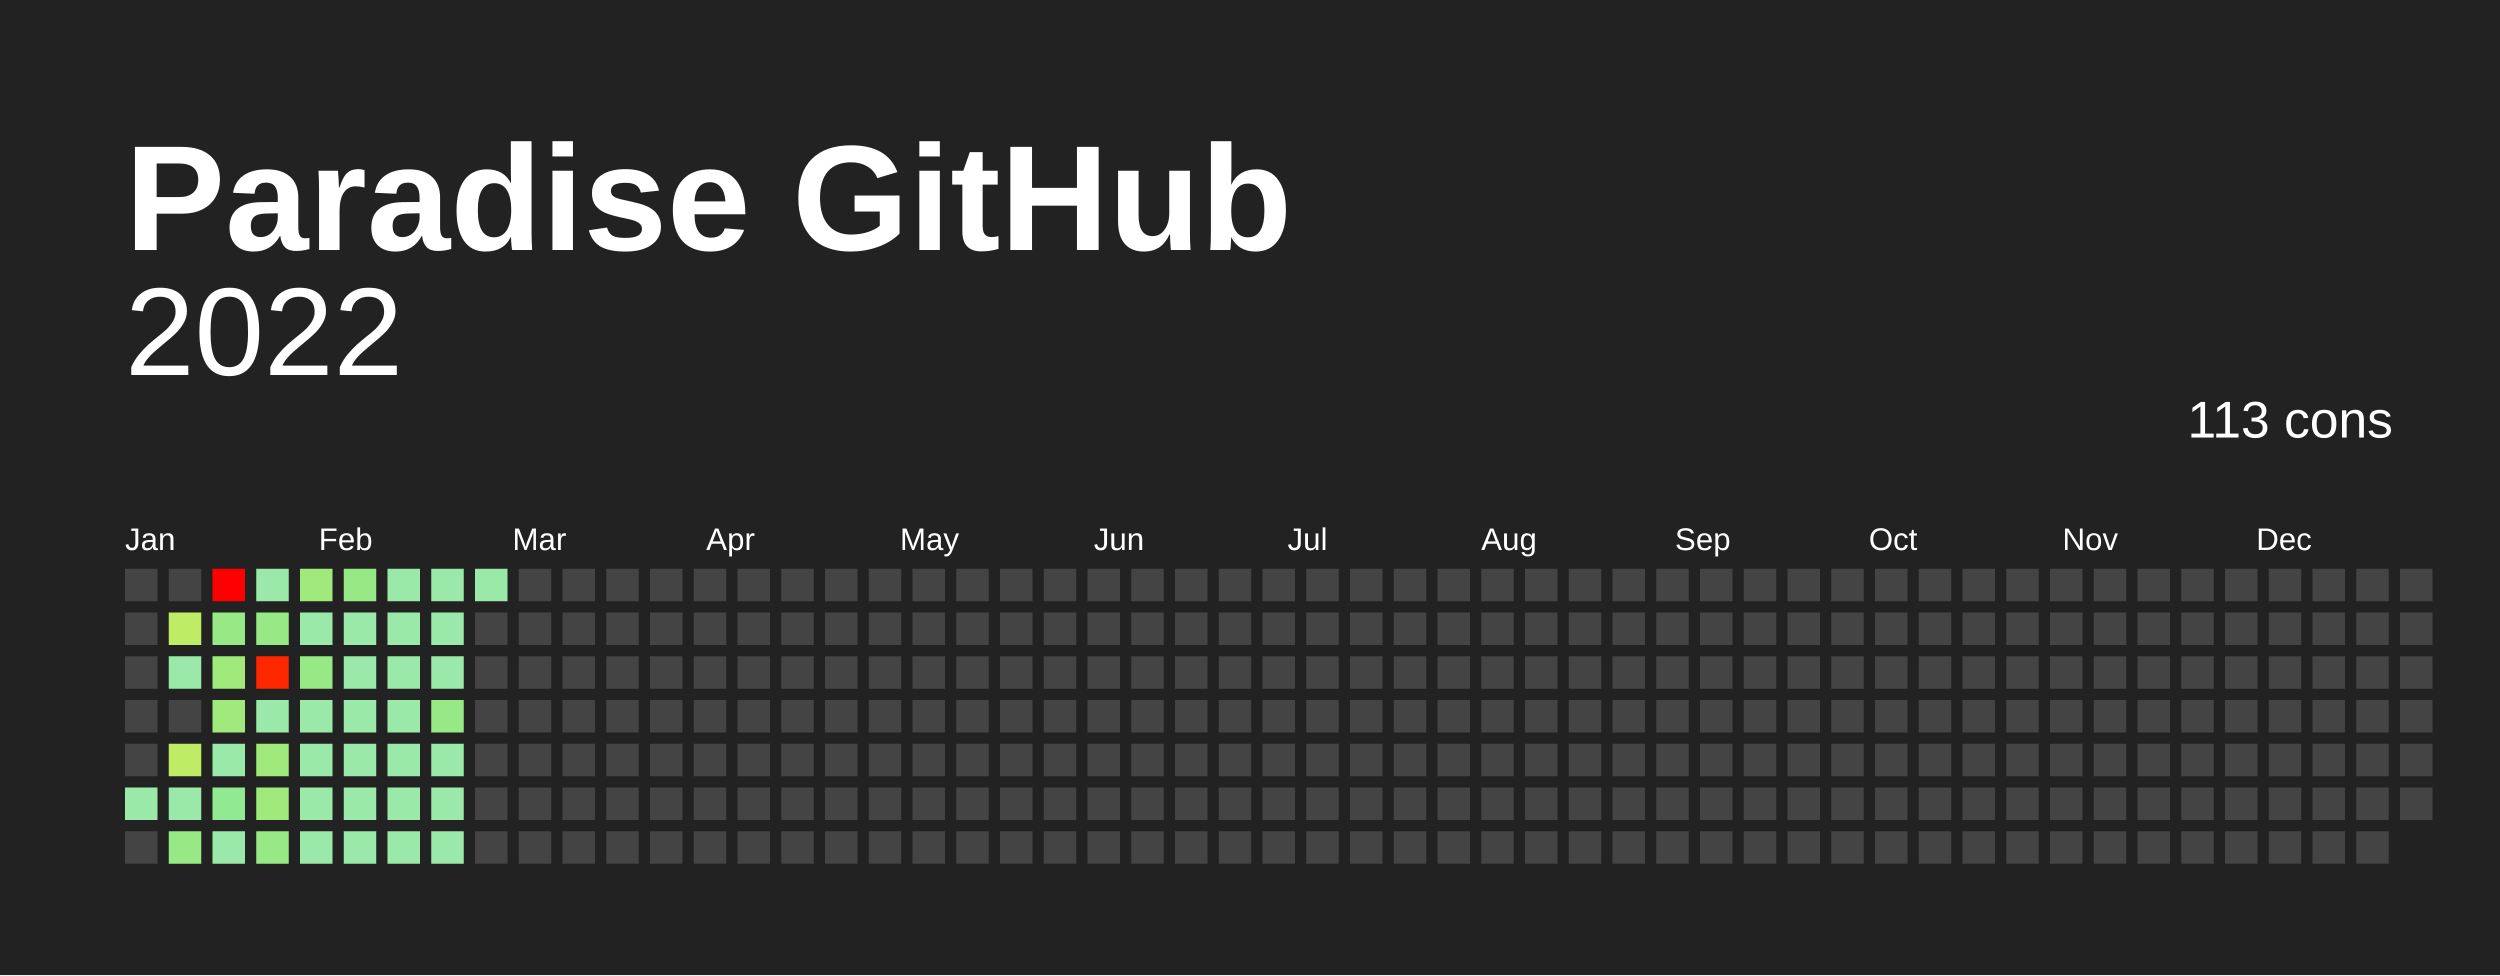
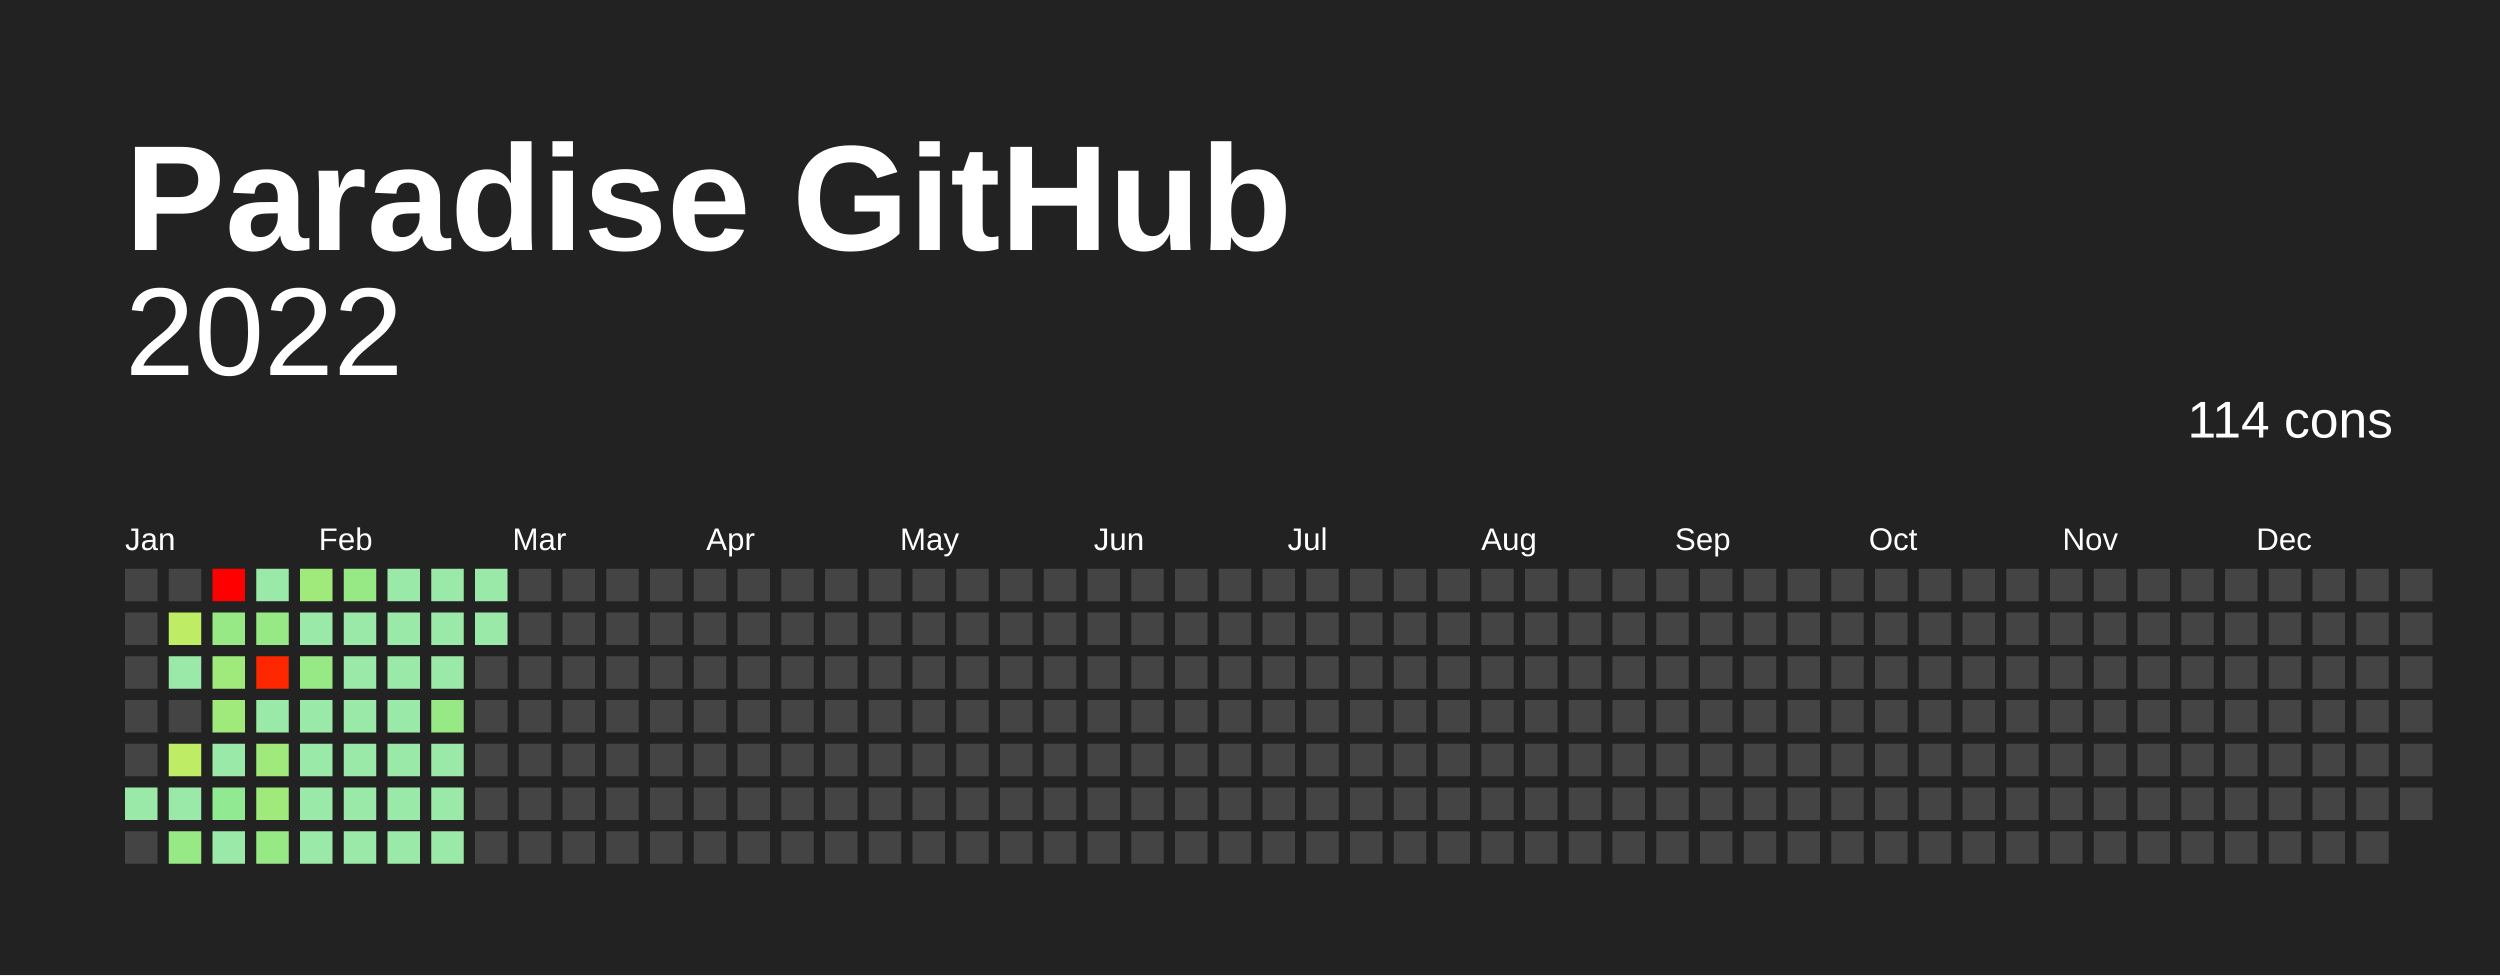
<svg xmlns="http://www.w3.org/2000/svg" baseProfile="full" height="78mm" version="1.1" viewBox="0,0,200,78" width="200mm">
  <defs />
  <rect fill="#222222" height="78" width="200" x="0" y="0" />
  <text fill="#FFFFFF" style="font-size:12px; font-family:Arial; font-weight:bold;" x="10" y="20">Paradise GitHub</text>
  <text alignment-baseline="hanging" fill="#FFFFFF" style="font-size:10.0px; font-family:Arial;" x="10" y="30">2022</text>
-   <text alignment-baseline="hanging" fill="#FFFFFF" style="font-size:4.125px; font-family:Arial;" x="175" y="35">113 cons</text>
+   <text alignment-baseline="hanging" fill="#FFFFFF" style="font-size:4.125px; font-family:Arial;" x="175" y="35">114 cons</text>
  <text fill="#FFFFFF" style="font-size:2.5px; font-family:Arial" x="10.0" y="44">Jan</text>
  <text fill="#FFFFFF" style="font-size:2.5px; font-family:Arial" x="25.5" y="44">Feb</text>
  <text fill="#FFFFFF" style="font-size:2.5px; font-family:Arial" x="41.0" y="44">Mar</text>
  <text fill="#FFFFFF" style="font-size:2.5px; font-family:Arial" x="56.5" y="44">Apr</text>
  <text fill="#FFFFFF" style="font-size:2.5px; font-family:Arial" x="72.0" y="44">May</text>
  <text fill="#FFFFFF" style="font-size:2.5px; font-family:Arial" x="87.5" y="44">Jun</text>
  <text fill="#FFFFFF" style="font-size:2.5px; font-family:Arial" x="103.0" y="44">Jul</text>
  <text fill="#FFFFFF" style="font-size:2.5px; font-family:Arial" x="118.5" y="44">Aug</text>
  <text fill="#FFFFFF" style="font-size:2.5px; font-family:Arial" x="134.0" y="44">Sep</text>
  <text fill="#FFFFFF" style="font-size:2.5px; font-family:Arial" x="149.5" y="44">Oct</text>
  <text fill="#FFFFFF" style="font-size:2.5px; font-family:Arial" x="165.0" y="44">Nov</text>
  <text fill="#FFFFFF" style="font-size:2.5px; font-family:Arial" x="180.5" y="44">Dec</text>
  <rect fill="#444444" height="2.6" width="2.6" x="10.0" y="45.5" />
  <rect fill="#444444" height="2.6" width="2.6" x="10.0" y="49.0" />
  <rect fill="#444444" height="2.6" width="2.6" x="10.0" y="52.5" />
  <rect fill="#444444" height="2.6" width="2.6" x="10.0" y="56.0" />
  <rect fill="#444444" height="2.6" width="2.6" x="10.0" y="59.5" />
  <rect fill="#9be9a8" height="2.6" width="2.6" x="10.0" y="63.0" />
  <rect fill="#444444" height="2.6" width="2.6" x="10.0" y="66.5" />
  <rect fill="#444444" height="2.6" width="2.6" x="13.5" y="45.5" />
  <rect fill="#bfec65" height="2.6" width="2.6" x="13.5" y="49.0" />
  <rect fill="#9be9a8" height="2.6" width="2.6" x="13.5" y="52.5" />
  <rect fill="#444444" height="2.6" width="2.6" x="13.5" y="56.0" />
  <rect fill="#bfec65" height="2.6" width="2.6" x="13.5" y="59.5" />
  <rect fill="#9be9a8" height="2.6" width="2.6" x="13.5" y="63.0" />
  <rect fill="#97e986" height="2.6" width="2.6" x="13.5" y="66.5" />
  <rect fill="red" height="2.6" width="2.6" x="17.0" y="45.5" />
  <rect fill="#97e986" height="2.6" width="2.6" x="17.0" y="49.0" />
  <rect fill="#a0ea7b" height="2.6" width="2.6" x="17.0" y="52.5" />
  <rect fill="#a0ea7b" height="2.6" width="2.6" x="17.0" y="56.0" />
  <rect fill="#9be9a8" height="2.6" width="2.6" x="17.0" y="59.5" />
  <rect fill="#91e991" height="2.6" width="2.6" x="17.0" y="63.0" />
  <rect fill="#9be9a8" height="2.6" width="2.6" x="17.0" y="66.5" />
  <rect fill="#9be9a8" height="2.6" width="2.6" x="20.5" y="45.5" />
  <rect fill="#97e986" height="2.6" width="2.6" x="20.5" y="49.0" />
  <rect fill="#ff2700" height="2.6" width="2.6" x="20.5" y="52.5" />
  <rect fill="#9be9a8" height="2.6" width="2.6" x="20.5" y="56.0" />
  <rect fill="#a0ea7b" height="2.6" width="2.6" x="20.5" y="59.5" />
  <rect fill="#a0ea7b" height="2.6" width="2.6" x="20.5" y="63.0" />
  <rect fill="#97e986" height="2.6" width="2.6" x="20.5" y="66.5" />
  <rect fill="#a0ea7b" height="2.6" width="2.6" x="24.0" y="45.5" />
  <rect fill="#9be9a8" height="2.6" width="2.6" x="24.0" y="49.0" />
  <rect fill="#97e986" height="2.6" width="2.6" x="24.0" y="52.5" />
  <rect fill="#9be9a8" height="2.6" width="2.6" x="24.0" y="56.0" />
  <rect fill="#9be9a8" height="2.6" width="2.6" x="24.0" y="59.5" />
  <rect fill="#9be9a8" height="2.6" width="2.6" x="24.0" y="63.0" />
  <rect fill="#9be9a8" height="2.6" width="2.6" x="24.0" y="66.5" />
  <rect fill="#97e986" height="2.6" width="2.6" x="27.5" y="45.5" />
  <rect fill="#9be9a8" height="2.6" width="2.6" x="27.5" y="49.0" />
  <rect fill="#9be9a8" height="2.6" width="2.6" x="27.5" y="52.5" />
  <rect fill="#9be9a8" height="2.6" width="2.6" x="27.5" y="56.0" />
  <rect fill="#9be9a8" height="2.6" width="2.6" x="27.5" y="59.5" />
  <rect fill="#9be9a8" height="2.6" width="2.6" x="27.5" y="63.0" />
  <rect fill="#9be9a8" height="2.6" width="2.6" x="27.5" y="66.5" />
  <rect fill="#9be9a8" height="2.6" width="2.6" x="31.0" y="45.5" />
  <rect fill="#9be9a8" height="2.6" width="2.6" x="31.0" y="49.0" />
  <rect fill="#9be9a8" height="2.6" width="2.6" x="31.0" y="52.5" />
  <rect fill="#9be9a8" height="2.6" width="2.6" x="31.0" y="56.0" />
  <rect fill="#9be9a8" height="2.6" width="2.6" x="31.0" y="59.5" />
  <rect fill="#9be9a8" height="2.6" width="2.6" x="31.0" y="63.0" />
  <rect fill="#9be9a8" height="2.6" width="2.6" x="31.0" y="66.5" />
  <rect fill="#9be9a8" height="2.6" width="2.6" x="34.5" y="45.5" />
  <rect fill="#9be9a8" height="2.6" width="2.6" x="34.5" y="49.0" />
  <rect fill="#9be9a8" height="2.6" width="2.6" x="34.5" y="52.5" />
  <rect fill="#97e986" height="2.6" width="2.6" x="34.5" y="56.0" />
  <rect fill="#9be9a8" height="2.6" width="2.6" x="34.5" y="59.5" />
  <rect fill="#9be9a8" height="2.6" width="2.6" x="34.5" y="63.0" />
  <rect fill="#9be9a8" height="2.6" width="2.6" x="34.5" y="66.5" />
  <rect fill="#9be9a8" height="2.6" width="2.6" x="38.0" y="45.5" />
-   <rect fill="#444444" height="2.6" width="2.6" x="38.0" y="49.0" />
+   <rect fill="#9be9a8" height="2.6" width="2.6" x="38.0" y="49.0" />
  <rect fill="#444444" height="2.6" width="2.6" x="38.0" y="52.5" />
  <rect fill="#444444" height="2.6" width="2.6" x="38.0" y="56.0" />
  <rect fill="#444444" height="2.6" width="2.6" x="38.0" y="59.5" />
  <rect fill="#444444" height="2.6" width="2.6" x="38.0" y="63.0" />
  <rect fill="#444444" height="2.6" width="2.6" x="38.0" y="66.5" />
  <rect fill="#444444" height="2.6" width="2.6" x="41.5" y="45.5" />
  <rect fill="#444444" height="2.6" width="2.6" x="41.5" y="49.0" />
  <rect fill="#444444" height="2.6" width="2.6" x="41.5" y="52.5" />
  <rect fill="#444444" height="2.6" width="2.6" x="41.5" y="56.0" />
  <rect fill="#444444" height="2.6" width="2.6" x="41.5" y="59.5" />
  <rect fill="#444444" height="2.6" width="2.6" x="41.5" y="63.0" />
  <rect fill="#444444" height="2.6" width="2.6" x="41.5" y="66.5" />
  <rect fill="#444444" height="2.6" width="2.6" x="45.0" y="45.5" />
  <rect fill="#444444" height="2.6" width="2.6" x="45.0" y="49.0" />
  <rect fill="#444444" height="2.6" width="2.6" x="45.0" y="52.5" />
  <rect fill="#444444" height="2.6" width="2.6" x="45.0" y="56.0" />
  <rect fill="#444444" height="2.6" width="2.6" x="45.0" y="59.5" />
  <rect fill="#444444" height="2.6" width="2.6" x="45.0" y="63.0" />
  <rect fill="#444444" height="2.6" width="2.6" x="45.0" y="66.5" />
  <rect fill="#444444" height="2.6" width="2.6" x="48.5" y="45.5" />
  <rect fill="#444444" height="2.6" width="2.6" x="48.5" y="49.0" />
  <rect fill="#444444" height="2.6" width="2.6" x="48.5" y="52.5" />
  <rect fill="#444444" height="2.6" width="2.6" x="48.5" y="56.0" />
  <rect fill="#444444" height="2.6" width="2.6" x="48.5" y="59.5" />
  <rect fill="#444444" height="2.6" width="2.6" x="48.5" y="63.0" />
  <rect fill="#444444" height="2.6" width="2.6" x="48.5" y="66.5" />
  <rect fill="#444444" height="2.6" width="2.6" x="52.0" y="45.5" />
  <rect fill="#444444" height="2.6" width="2.6" x="52.0" y="49.0" />
  <rect fill="#444444" height="2.6" width="2.6" x="52.0" y="52.5" />
  <rect fill="#444444" height="2.6" width="2.6" x="52.0" y="56.0" />
  <rect fill="#444444" height="2.6" width="2.6" x="52.0" y="59.5" />
  <rect fill="#444444" height="2.6" width="2.6" x="52.0" y="63.0" />
  <rect fill="#444444" height="2.6" width="2.6" x="52.0" y="66.5" />
  <rect fill="#444444" height="2.6" width="2.6" x="55.5" y="45.5" />
  <rect fill="#444444" height="2.6" width="2.6" x="55.5" y="49.0" />
  <rect fill="#444444" height="2.6" width="2.6" x="55.5" y="52.5" />
  <rect fill="#444444" height="2.6" width="2.6" x="55.5" y="56.0" />
  <rect fill="#444444" height="2.6" width="2.6" x="55.5" y="59.5" />
  <rect fill="#444444" height="2.6" width="2.6" x="55.5" y="63.0" />
  <rect fill="#444444" height="2.6" width="2.6" x="55.5" y="66.5" />
  <rect fill="#444444" height="2.6" width="2.6" x="59.0" y="45.5" />
  <rect fill="#444444" height="2.6" width="2.6" x="59.0" y="49.0" />
  <rect fill="#444444" height="2.6" width="2.6" x="59.0" y="52.5" />
  <rect fill="#444444" height="2.6" width="2.6" x="59.0" y="56.0" />
  <rect fill="#444444" height="2.6" width="2.6" x="59.0" y="59.5" />
  <rect fill="#444444" height="2.6" width="2.6" x="59.0" y="63.0" />
  <rect fill="#444444" height="2.6" width="2.6" x="59.0" y="66.5" />
  <rect fill="#444444" height="2.6" width="2.6" x="62.5" y="45.5" />
  <rect fill="#444444" height="2.6" width="2.6" x="62.5" y="49.0" />
  <rect fill="#444444" height="2.6" width="2.6" x="62.5" y="52.5" />
  <rect fill="#444444" height="2.6" width="2.6" x="62.5" y="56.0" />
  <rect fill="#444444" height="2.6" width="2.6" x="62.5" y="59.5" />
  <rect fill="#444444" height="2.6" width="2.6" x="62.5" y="63.0" />
  <rect fill="#444444" height="2.6" width="2.6" x="62.5" y="66.5" />
  <rect fill="#444444" height="2.6" width="2.6" x="66.0" y="45.5" />
  <rect fill="#444444" height="2.6" width="2.6" x="66.0" y="49.0" />
  <rect fill="#444444" height="2.6" width="2.6" x="66.0" y="52.5" />
  <rect fill="#444444" height="2.6" width="2.6" x="66.0" y="56.0" />
  <rect fill="#444444" height="2.6" width="2.6" x="66.0" y="59.5" />
  <rect fill="#444444" height="2.6" width="2.6" x="66.0" y="63.0" />
  <rect fill="#444444" height="2.6" width="2.6" x="66.0" y="66.5" />
  <rect fill="#444444" height="2.6" width="2.6" x="69.5" y="45.5" />
  <rect fill="#444444" height="2.6" width="2.6" x="69.5" y="49.0" />
  <rect fill="#444444" height="2.6" width="2.6" x="69.5" y="52.5" />
  <rect fill="#444444" height="2.6" width="2.6" x="69.5" y="56.0" />
  <rect fill="#444444" height="2.6" width="2.6" x="69.5" y="59.5" />
  <rect fill="#444444" height="2.6" width="2.6" x="69.5" y="63.0" />
  <rect fill="#444444" height="2.6" width="2.6" x="69.5" y="66.5" />
  <rect fill="#444444" height="2.6" width="2.6" x="73.0" y="45.5" />
  <rect fill="#444444" height="2.6" width="2.6" x="73.0" y="49.0" />
  <rect fill="#444444" height="2.6" width="2.6" x="73.0" y="52.5" />
  <rect fill="#444444" height="2.6" width="2.6" x="73.0" y="56.0" />
  <rect fill="#444444" height="2.6" width="2.6" x="73.0" y="59.5" />
  <rect fill="#444444" height="2.6" width="2.6" x="73.0" y="63.0" />
  <rect fill="#444444" height="2.6" width="2.6" x="73.0" y="66.5" />
  <rect fill="#444444" height="2.6" width="2.6" x="76.5" y="45.5" />
  <rect fill="#444444" height="2.6" width="2.6" x="76.5" y="49.0" />
  <rect fill="#444444" height="2.6" width="2.6" x="76.5" y="52.5" />
  <rect fill="#444444" height="2.6" width="2.6" x="76.5" y="56.0" />
  <rect fill="#444444" height="2.6" width="2.6" x="76.5" y="59.5" />
  <rect fill="#444444" height="2.6" width="2.6" x="76.5" y="63.0" />
  <rect fill="#444444" height="2.6" width="2.6" x="76.5" y="66.5" />
  <rect fill="#444444" height="2.6" width="2.6" x="80.0" y="45.5" />
  <rect fill="#444444" height="2.6" width="2.6" x="80.0" y="49.0" />
  <rect fill="#444444" height="2.6" width="2.6" x="80.0" y="52.5" />
  <rect fill="#444444" height="2.6" width="2.6" x="80.0" y="56.0" />
  <rect fill="#444444" height="2.6" width="2.6" x="80.0" y="59.5" />
  <rect fill="#444444" height="2.6" width="2.6" x="80.0" y="63.0" />
  <rect fill="#444444" height="2.6" width="2.6" x="80.0" y="66.5" />
  <rect fill="#444444" height="2.6" width="2.6" x="83.5" y="45.5" />
  <rect fill="#444444" height="2.6" width="2.6" x="83.5" y="49.0" />
  <rect fill="#444444" height="2.6" width="2.6" x="83.5" y="52.5" />
  <rect fill="#444444" height="2.6" width="2.6" x="83.5" y="56.0" />
  <rect fill="#444444" height="2.6" width="2.6" x="83.5" y="59.5" />
  <rect fill="#444444" height="2.6" width="2.6" x="83.5" y="63.0" />
  <rect fill="#444444" height="2.6" width="2.6" x="83.5" y="66.5" />
  <rect fill="#444444" height="2.6" width="2.6" x="87.0" y="45.5" />
  <rect fill="#444444" height="2.6" width="2.6" x="87.0" y="49.0" />
  <rect fill="#444444" height="2.6" width="2.6" x="87.0" y="52.5" />
  <rect fill="#444444" height="2.6" width="2.6" x="87.0" y="56.0" />
  <rect fill="#444444" height="2.6" width="2.6" x="87.0" y="59.5" />
  <rect fill="#444444" height="2.6" width="2.6" x="87.0" y="63.0" />
  <rect fill="#444444" height="2.6" width="2.6" x="87.0" y="66.5" />
  <rect fill="#444444" height="2.6" width="2.6" x="90.5" y="45.5" />
  <rect fill="#444444" height="2.6" width="2.6" x="90.5" y="49.0" />
  <rect fill="#444444" height="2.6" width="2.6" x="90.5" y="52.5" />
  <rect fill="#444444" height="2.6" width="2.6" x="90.5" y="56.0" />
  <rect fill="#444444" height="2.6" width="2.6" x="90.5" y="59.5" />
  <rect fill="#444444" height="2.6" width="2.6" x="90.5" y="63.0" />
  <rect fill="#444444" height="2.6" width="2.6" x="90.5" y="66.5" />
  <rect fill="#444444" height="2.6" width="2.6" x="94.0" y="45.5" />
  <rect fill="#444444" height="2.6" width="2.6" x="94.0" y="49.0" />
  <rect fill="#444444" height="2.6" width="2.6" x="94.0" y="52.5" />
  <rect fill="#444444" height="2.6" width="2.6" x="94.0" y="56.0" />
  <rect fill="#444444" height="2.6" width="2.6" x="94.0" y="59.5" />
  <rect fill="#444444" height="2.6" width="2.6" x="94.0" y="63.0" />
  <rect fill="#444444" height="2.6" width="2.6" x="94.0" y="66.5" />
  <rect fill="#444444" height="2.6" width="2.6" x="97.5" y="45.5" />
  <rect fill="#444444" height="2.6" width="2.6" x="97.5" y="49.0" />
  <rect fill="#444444" height="2.6" width="2.6" x="97.5" y="52.5" />
  <rect fill="#444444" height="2.6" width="2.6" x="97.5" y="56.0" />
  <rect fill="#444444" height="2.6" width="2.6" x="97.5" y="59.5" />
  <rect fill="#444444" height="2.6" width="2.6" x="97.5" y="63.0" />
  <rect fill="#444444" height="2.6" width="2.6" x="97.5" y="66.5" />
  <rect fill="#444444" height="2.6" width="2.6" x="101.0" y="45.5" />
  <rect fill="#444444" height="2.6" width="2.6" x="101.0" y="49.0" />
  <rect fill="#444444" height="2.6" width="2.6" x="101.0" y="52.5" />
  <rect fill="#444444" height="2.6" width="2.6" x="101.0" y="56.0" />
  <rect fill="#444444" height="2.6" width="2.6" x="101.0" y="59.5" />
  <rect fill="#444444" height="2.6" width="2.6" x="101.0" y="63.0" />
  <rect fill="#444444" height="2.6" width="2.6" x="101.0" y="66.5" />
  <rect fill="#444444" height="2.6" width="2.6" x="104.5" y="45.5" />
  <rect fill="#444444" height="2.6" width="2.6" x="104.5" y="49.0" />
  <rect fill="#444444" height="2.6" width="2.6" x="104.5" y="52.5" />
  <rect fill="#444444" height="2.6" width="2.6" x="104.5" y="56.0" />
  <rect fill="#444444" height="2.6" width="2.6" x="104.5" y="59.5" />
  <rect fill="#444444" height="2.6" width="2.6" x="104.5" y="63.0" />
  <rect fill="#444444" height="2.6" width="2.6" x="104.5" y="66.5" />
  <rect fill="#444444" height="2.6" width="2.6" x="108.0" y="45.5" />
  <rect fill="#444444" height="2.6" width="2.6" x="108.0" y="49.0" />
  <rect fill="#444444" height="2.6" width="2.6" x="108.0" y="52.5" />
  <rect fill="#444444" height="2.6" width="2.6" x="108.0" y="56.0" />
  <rect fill="#444444" height="2.6" width="2.6" x="108.0" y="59.5" />
  <rect fill="#444444" height="2.6" width="2.6" x="108.0" y="63.0" />
  <rect fill="#444444" height="2.6" width="2.6" x="108.0" y="66.5" />
  <rect fill="#444444" height="2.6" width="2.6" x="111.5" y="45.5" />
  <rect fill="#444444" height="2.6" width="2.6" x="111.5" y="49.0" />
  <rect fill="#444444" height="2.6" width="2.6" x="111.5" y="52.5" />
  <rect fill="#444444" height="2.6" width="2.6" x="111.5" y="56.0" />
  <rect fill="#444444" height="2.6" width="2.6" x="111.5" y="59.5" />
  <rect fill="#444444" height="2.6" width="2.6" x="111.5" y="63.0" />
  <rect fill="#444444" height="2.6" width="2.6" x="111.5" y="66.5" />
  <rect fill="#444444" height="2.6" width="2.6" x="115.0" y="45.5" />
  <rect fill="#444444" height="2.6" width="2.6" x="115.0" y="49.0" />
  <rect fill="#444444" height="2.6" width="2.6" x="115.0" y="52.5" />
  <rect fill="#444444" height="2.6" width="2.6" x="115.0" y="56.0" />
  <rect fill="#444444" height="2.6" width="2.6" x="115.0" y="59.5" />
  <rect fill="#444444" height="2.6" width="2.6" x="115.0" y="63.0" />
  <rect fill="#444444" height="2.6" width="2.6" x="115.0" y="66.5" />
  <rect fill="#444444" height="2.6" width="2.6" x="118.5" y="45.5" />
  <rect fill="#444444" height="2.6" width="2.6" x="118.5" y="49.0" />
  <rect fill="#444444" height="2.6" width="2.6" x="118.5" y="52.5" />
  <rect fill="#444444" height="2.6" width="2.6" x="118.5" y="56.0" />
  <rect fill="#444444" height="2.6" width="2.6" x="118.5" y="59.5" />
  <rect fill="#444444" height="2.6" width="2.6" x="118.5" y="63.0" />
  <rect fill="#444444" height="2.6" width="2.6" x="118.5" y="66.5" />
  <rect fill="#444444" height="2.6" width="2.6" x="122.0" y="45.5" />
  <rect fill="#444444" height="2.6" width="2.6" x="122.0" y="49.0" />
  <rect fill="#444444" height="2.6" width="2.6" x="122.0" y="52.5" />
  <rect fill="#444444" height="2.6" width="2.6" x="122.0" y="56.0" />
  <rect fill="#444444" height="2.6" width="2.6" x="122.0" y="59.5" />
  <rect fill="#444444" height="2.6" width="2.6" x="122.0" y="63.0" />
  <rect fill="#444444" height="2.6" width="2.6" x="122.0" y="66.5" />
  <rect fill="#444444" height="2.6" width="2.6" x="125.5" y="45.5" />
  <rect fill="#444444" height="2.6" width="2.6" x="125.5" y="49.0" />
  <rect fill="#444444" height="2.6" width="2.6" x="125.5" y="52.5" />
  <rect fill="#444444" height="2.6" width="2.6" x="125.5" y="56.0" />
  <rect fill="#444444" height="2.6" width="2.6" x="125.5" y="59.5" />
  <rect fill="#444444" height="2.6" width="2.6" x="125.5" y="63.0" />
  <rect fill="#444444" height="2.6" width="2.6" x="125.5" y="66.5" />
  <rect fill="#444444" height="2.6" width="2.6" x="129.0" y="45.5" />
  <rect fill="#444444" height="2.6" width="2.6" x="129.0" y="49.0" />
  <rect fill="#444444" height="2.6" width="2.6" x="129.0" y="52.5" />
  <rect fill="#444444" height="2.6" width="2.6" x="129.0" y="56.0" />
  <rect fill="#444444" height="2.6" width="2.6" x="129.0" y="59.5" />
  <rect fill="#444444" height="2.6" width="2.6" x="129.0" y="63.0" />
  <rect fill="#444444" height="2.6" width="2.6" x="129.0" y="66.5" />
  <rect fill="#444444" height="2.6" width="2.6" x="132.5" y="45.5" />
  <rect fill="#444444" height="2.6" width="2.6" x="132.5" y="49.0" />
  <rect fill="#444444" height="2.6" width="2.6" x="132.5" y="52.5" />
  <rect fill="#444444" height="2.6" width="2.6" x="132.5" y="56.0" />
  <rect fill="#444444" height="2.6" width="2.6" x="132.5" y="59.5" />
  <rect fill="#444444" height="2.6" width="2.6" x="132.5" y="63.0" />
  <rect fill="#444444" height="2.6" width="2.6" x="132.5" y="66.5" />
  <rect fill="#444444" height="2.6" width="2.6" x="136.0" y="45.5" />
  <rect fill="#444444" height="2.6" width="2.6" x="136.0" y="49.0" />
  <rect fill="#444444" height="2.6" width="2.6" x="136.0" y="52.5" />
  <rect fill="#444444" height="2.6" width="2.6" x="136.0" y="56.0" />
  <rect fill="#444444" height="2.6" width="2.6" x="136.0" y="59.5" />
  <rect fill="#444444" height="2.6" width="2.6" x="136.0" y="63.0" />
  <rect fill="#444444" height="2.6" width="2.6" x="136.0" y="66.5" />
  <rect fill="#444444" height="2.6" width="2.6" x="139.5" y="45.5" />
  <rect fill="#444444" height="2.6" width="2.6" x="139.5" y="49.0" />
  <rect fill="#444444" height="2.6" width="2.6" x="139.5" y="52.5" />
  <rect fill="#444444" height="2.6" width="2.6" x="139.5" y="56.0" />
  <rect fill="#444444" height="2.6" width="2.6" x="139.5" y="59.5" />
  <rect fill="#444444" height="2.6" width="2.6" x="139.5" y="63.0" />
  <rect fill="#444444" height="2.6" width="2.6" x="139.5" y="66.5" />
  <rect fill="#444444" height="2.6" width="2.6" x="143.0" y="45.5" />
  <rect fill="#444444" height="2.6" width="2.6" x="143.0" y="49.0" />
  <rect fill="#444444" height="2.6" width="2.6" x="143.0" y="52.5" />
  <rect fill="#444444" height="2.6" width="2.6" x="143.0" y="56.0" />
  <rect fill="#444444" height="2.6" width="2.6" x="143.0" y="59.5" />
  <rect fill="#444444" height="2.6" width="2.6" x="143.0" y="63.0" />
  <rect fill="#444444" height="2.6" width="2.6" x="143.0" y="66.5" />
  <rect fill="#444444" height="2.6" width="2.6" x="146.5" y="45.5" />
  <rect fill="#444444" height="2.6" width="2.6" x="146.5" y="49.0" />
  <rect fill="#444444" height="2.6" width="2.6" x="146.5" y="52.5" />
  <rect fill="#444444" height="2.6" width="2.6" x="146.5" y="56.0" />
  <rect fill="#444444" height="2.6" width="2.6" x="146.5" y="59.5" />
  <rect fill="#444444" height="2.6" width="2.6" x="146.5" y="63.0" />
  <rect fill="#444444" height="2.6" width="2.6" x="146.5" y="66.5" />
  <rect fill="#444444" height="2.6" width="2.6" x="150.0" y="45.5" />
  <rect fill="#444444" height="2.6" width="2.6" x="150.0" y="49.0" />
  <rect fill="#444444" height="2.6" width="2.6" x="150.0" y="52.5" />
  <rect fill="#444444" height="2.6" width="2.6" x="150.0" y="56.0" />
  <rect fill="#444444" height="2.6" width="2.6" x="150.0" y="59.5" />
  <rect fill="#444444" height="2.6" width="2.6" x="150.0" y="63.0" />
  <rect fill="#444444" height="2.6" width="2.6" x="150.0" y="66.5" />
  <rect fill="#444444" height="2.6" width="2.6" x="153.5" y="45.5" />
  <rect fill="#444444" height="2.6" width="2.6" x="153.5" y="49.0" />
  <rect fill="#444444" height="2.6" width="2.6" x="153.5" y="52.5" />
  <rect fill="#444444" height="2.6" width="2.6" x="153.5" y="56.0" />
  <rect fill="#444444" height="2.6" width="2.6" x="153.5" y="59.5" />
  <rect fill="#444444" height="2.6" width="2.6" x="153.5" y="63.0" />
  <rect fill="#444444" height="2.6" width="2.6" x="153.5" y="66.5" />
  <rect fill="#444444" height="2.6" width="2.6" x="157.0" y="45.5" />
  <rect fill="#444444" height="2.6" width="2.6" x="157.0" y="49.0" />
  <rect fill="#444444" height="2.6" width="2.6" x="157.0" y="52.5" />
  <rect fill="#444444" height="2.6" width="2.6" x="157.0" y="56.0" />
  <rect fill="#444444" height="2.6" width="2.6" x="157.0" y="59.5" />
  <rect fill="#444444" height="2.6" width="2.6" x="157.0" y="63.0" />
  <rect fill="#444444" height="2.6" width="2.6" x="157.0" y="66.5" />
  <rect fill="#444444" height="2.6" width="2.6" x="160.5" y="45.5" />
  <rect fill="#444444" height="2.6" width="2.6" x="160.5" y="49.0" />
  <rect fill="#444444" height="2.6" width="2.6" x="160.5" y="52.5" />
  <rect fill="#444444" height="2.6" width="2.6" x="160.5" y="56.0" />
  <rect fill="#444444" height="2.6" width="2.6" x="160.5" y="59.5" />
  <rect fill="#444444" height="2.6" width="2.6" x="160.5" y="63.0" />
  <rect fill="#444444" height="2.6" width="2.6" x="160.5" y="66.5" />
  <rect fill="#444444" height="2.6" width="2.6" x="164.0" y="45.5" />
  <rect fill="#444444" height="2.6" width="2.6" x="164.0" y="49.0" />
  <rect fill="#444444" height="2.6" width="2.6" x="164.0" y="52.5" />
  <rect fill="#444444" height="2.6" width="2.6" x="164.0" y="56.0" />
  <rect fill="#444444" height="2.6" width="2.6" x="164.0" y="59.5" />
  <rect fill="#444444" height="2.6" width="2.6" x="164.0" y="63.0" />
  <rect fill="#444444" height="2.6" width="2.6" x="164.0" y="66.5" />
  <rect fill="#444444" height="2.6" width="2.6" x="167.5" y="45.5" />
  <rect fill="#444444" height="2.6" width="2.6" x="167.5" y="49.0" />
  <rect fill="#444444" height="2.6" width="2.6" x="167.5" y="52.5" />
  <rect fill="#444444" height="2.6" width="2.6" x="167.5" y="56.0" />
  <rect fill="#444444" height="2.6" width="2.6" x="167.5" y="59.5" />
  <rect fill="#444444" height="2.6" width="2.6" x="167.5" y="63.0" />
  <rect fill="#444444" height="2.6" width="2.6" x="167.5" y="66.5" />
  <rect fill="#444444" height="2.6" width="2.6" x="171.0" y="45.5" />
  <rect fill="#444444" height="2.6" width="2.6" x="171.0" y="49.0" />
  <rect fill="#444444" height="2.6" width="2.6" x="171.0" y="52.5" />
  <rect fill="#444444" height="2.6" width="2.6" x="171.0" y="56.0" />
  <rect fill="#444444" height="2.6" width="2.6" x="171.0" y="59.5" />
  <rect fill="#444444" height="2.6" width="2.6" x="171.0" y="63.0" />
  <rect fill="#444444" height="2.6" width="2.6" x="171.0" y="66.5" />
  <rect fill="#444444" height="2.6" width="2.6" x="174.5" y="45.5" />
  <rect fill="#444444" height="2.6" width="2.6" x="174.5" y="49.0" />
  <rect fill="#444444" height="2.6" width="2.6" x="174.5" y="52.5" />
  <rect fill="#444444" height="2.6" width="2.6" x="174.5" y="56.0" />
  <rect fill="#444444" height="2.6" width="2.6" x="174.5" y="59.5" />
  <rect fill="#444444" height="2.6" width="2.6" x="174.5" y="63.0" />
  <rect fill="#444444" height="2.6" width="2.6" x="174.5" y="66.5" />
  <rect fill="#444444" height="2.6" width="2.6" x="178.0" y="45.5" />
  <rect fill="#444444" height="2.6" width="2.6" x="178.0" y="49.0" />
  <rect fill="#444444" height="2.6" width="2.6" x="178.0" y="52.5" />
  <rect fill="#444444" height="2.6" width="2.6" x="178.0" y="56.0" />
  <rect fill="#444444" height="2.6" width="2.6" x="178.0" y="59.5" />
  <rect fill="#444444" height="2.6" width="2.6" x="178.0" y="63.0" />
  <rect fill="#444444" height="2.6" width="2.6" x="178.0" y="66.5" />
  <rect fill="#444444" height="2.6" width="2.6" x="181.5" y="45.5" />
  <rect fill="#444444" height="2.6" width="2.6" x="181.5" y="49.0" />
  <rect fill="#444444" height="2.6" width="2.6" x="181.5" y="52.5" />
  <rect fill="#444444" height="2.6" width="2.6" x="181.5" y="56.0" />
  <rect fill="#444444" height="2.6" width="2.6" x="181.5" y="59.5" />
  <rect fill="#444444" height="2.6" width="2.6" x="181.5" y="63.0" />
  <rect fill="#444444" height="2.6" width="2.6" x="181.5" y="66.5" />
  <rect fill="#444444" height="2.6" width="2.6" x="185.0" y="45.5" />
  <rect fill="#444444" height="2.6" width="2.6" x="185.0" y="49.0" />
  <rect fill="#444444" height="2.6" width="2.6" x="185.0" y="52.5" />
  <rect fill="#444444" height="2.6" width="2.6" x="185.0" y="56.0" />
  <rect fill="#444444" height="2.6" width="2.6" x="185.0" y="59.5" />
  <rect fill="#444444" height="2.6" width="2.6" x="185.0" y="63.0" />
  <rect fill="#444444" height="2.6" width="2.6" x="185.0" y="66.5" />
  <rect fill="#444444" height="2.6" width="2.6" x="188.5" y="45.5" />
  <rect fill="#444444" height="2.6" width="2.6" x="188.5" y="49.0" />
  <rect fill="#444444" height="2.6" width="2.6" x="188.5" y="52.5" />
  <rect fill="#444444" height="2.6" width="2.6" x="188.5" y="56.0" />
  <rect fill="#444444" height="2.6" width="2.6" x="188.5" y="59.5" />
  <rect fill="#444444" height="2.6" width="2.6" x="188.5" y="63.0" />
  <rect fill="#444444" height="2.6" width="2.6" x="188.5" y="66.5" />
  <rect fill="#444444" height="2.6" width="2.6" x="192.0" y="45.5" />
  <rect fill="#444444" height="2.6" width="2.6" x="192.0" y="49.0" />
  <rect fill="#444444" height="2.6" width="2.6" x="192.0" y="52.5" />
  <rect fill="#444444" height="2.6" width="2.6" x="192.0" y="56.0" />
  <rect fill="#444444" height="2.6" width="2.6" x="192.0" y="59.5" />
  <rect fill="#444444" height="2.6" width="2.6" x="192.0" y="63.0" />
</svg>
